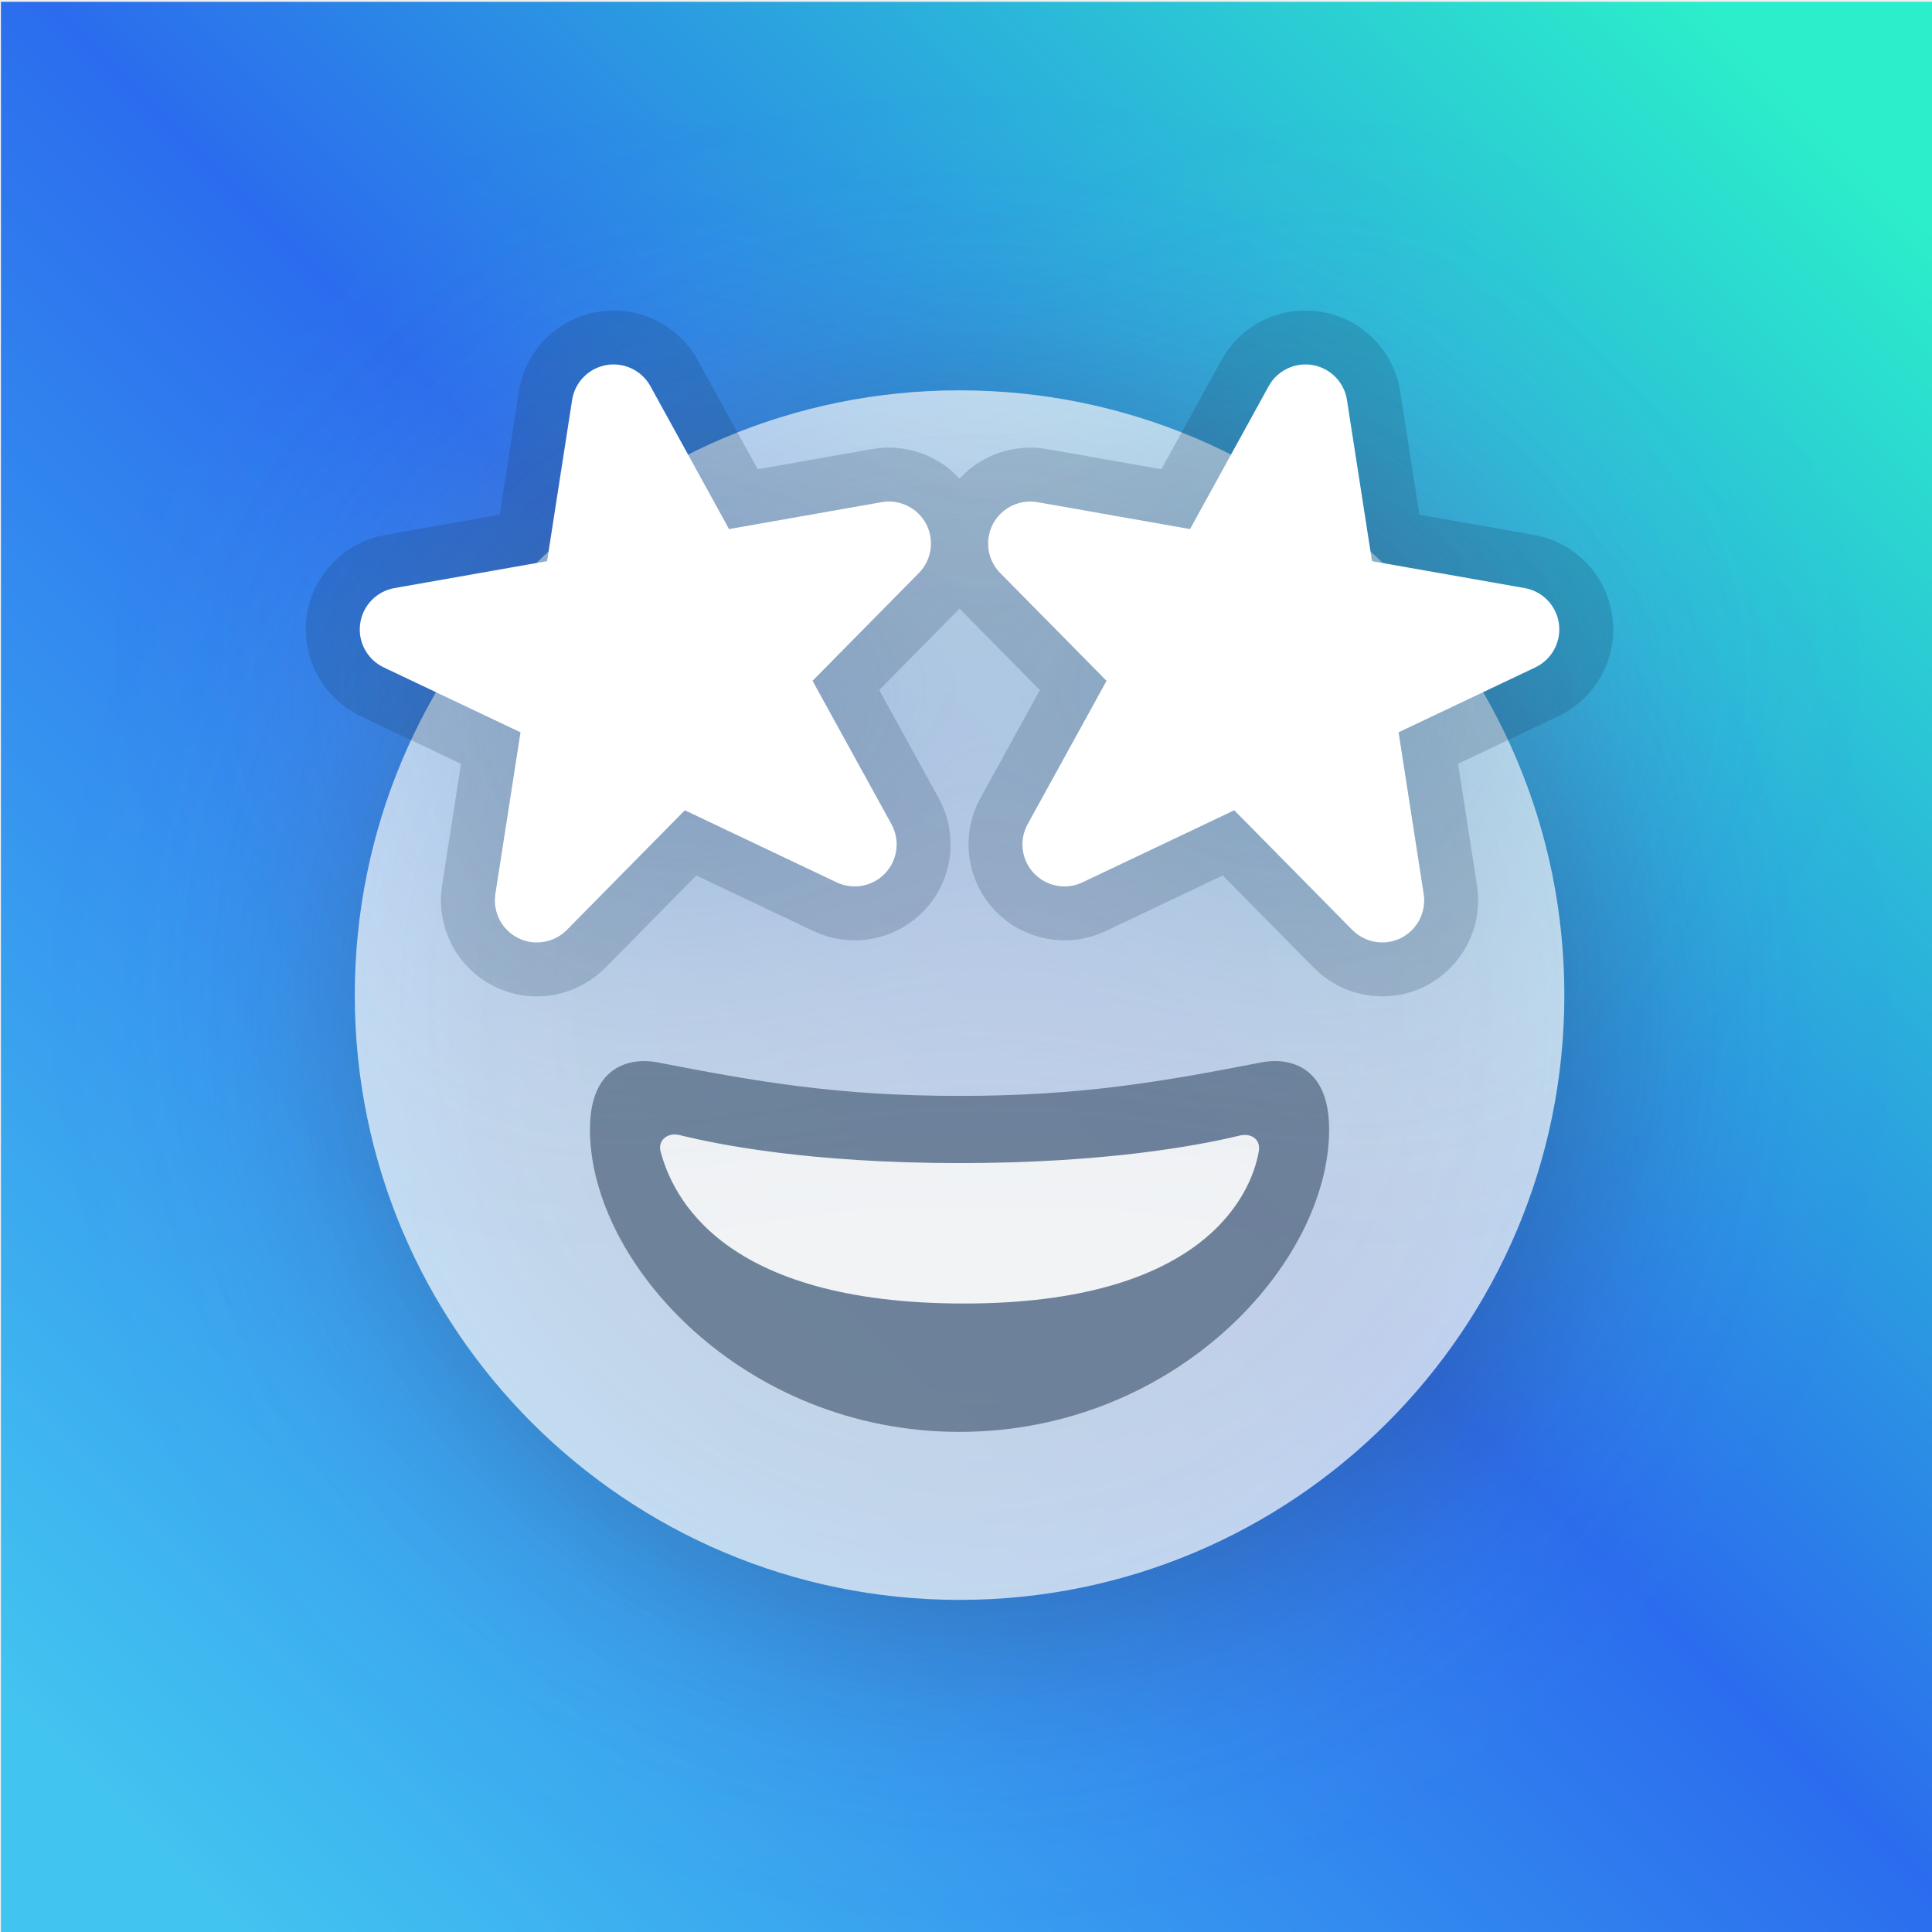
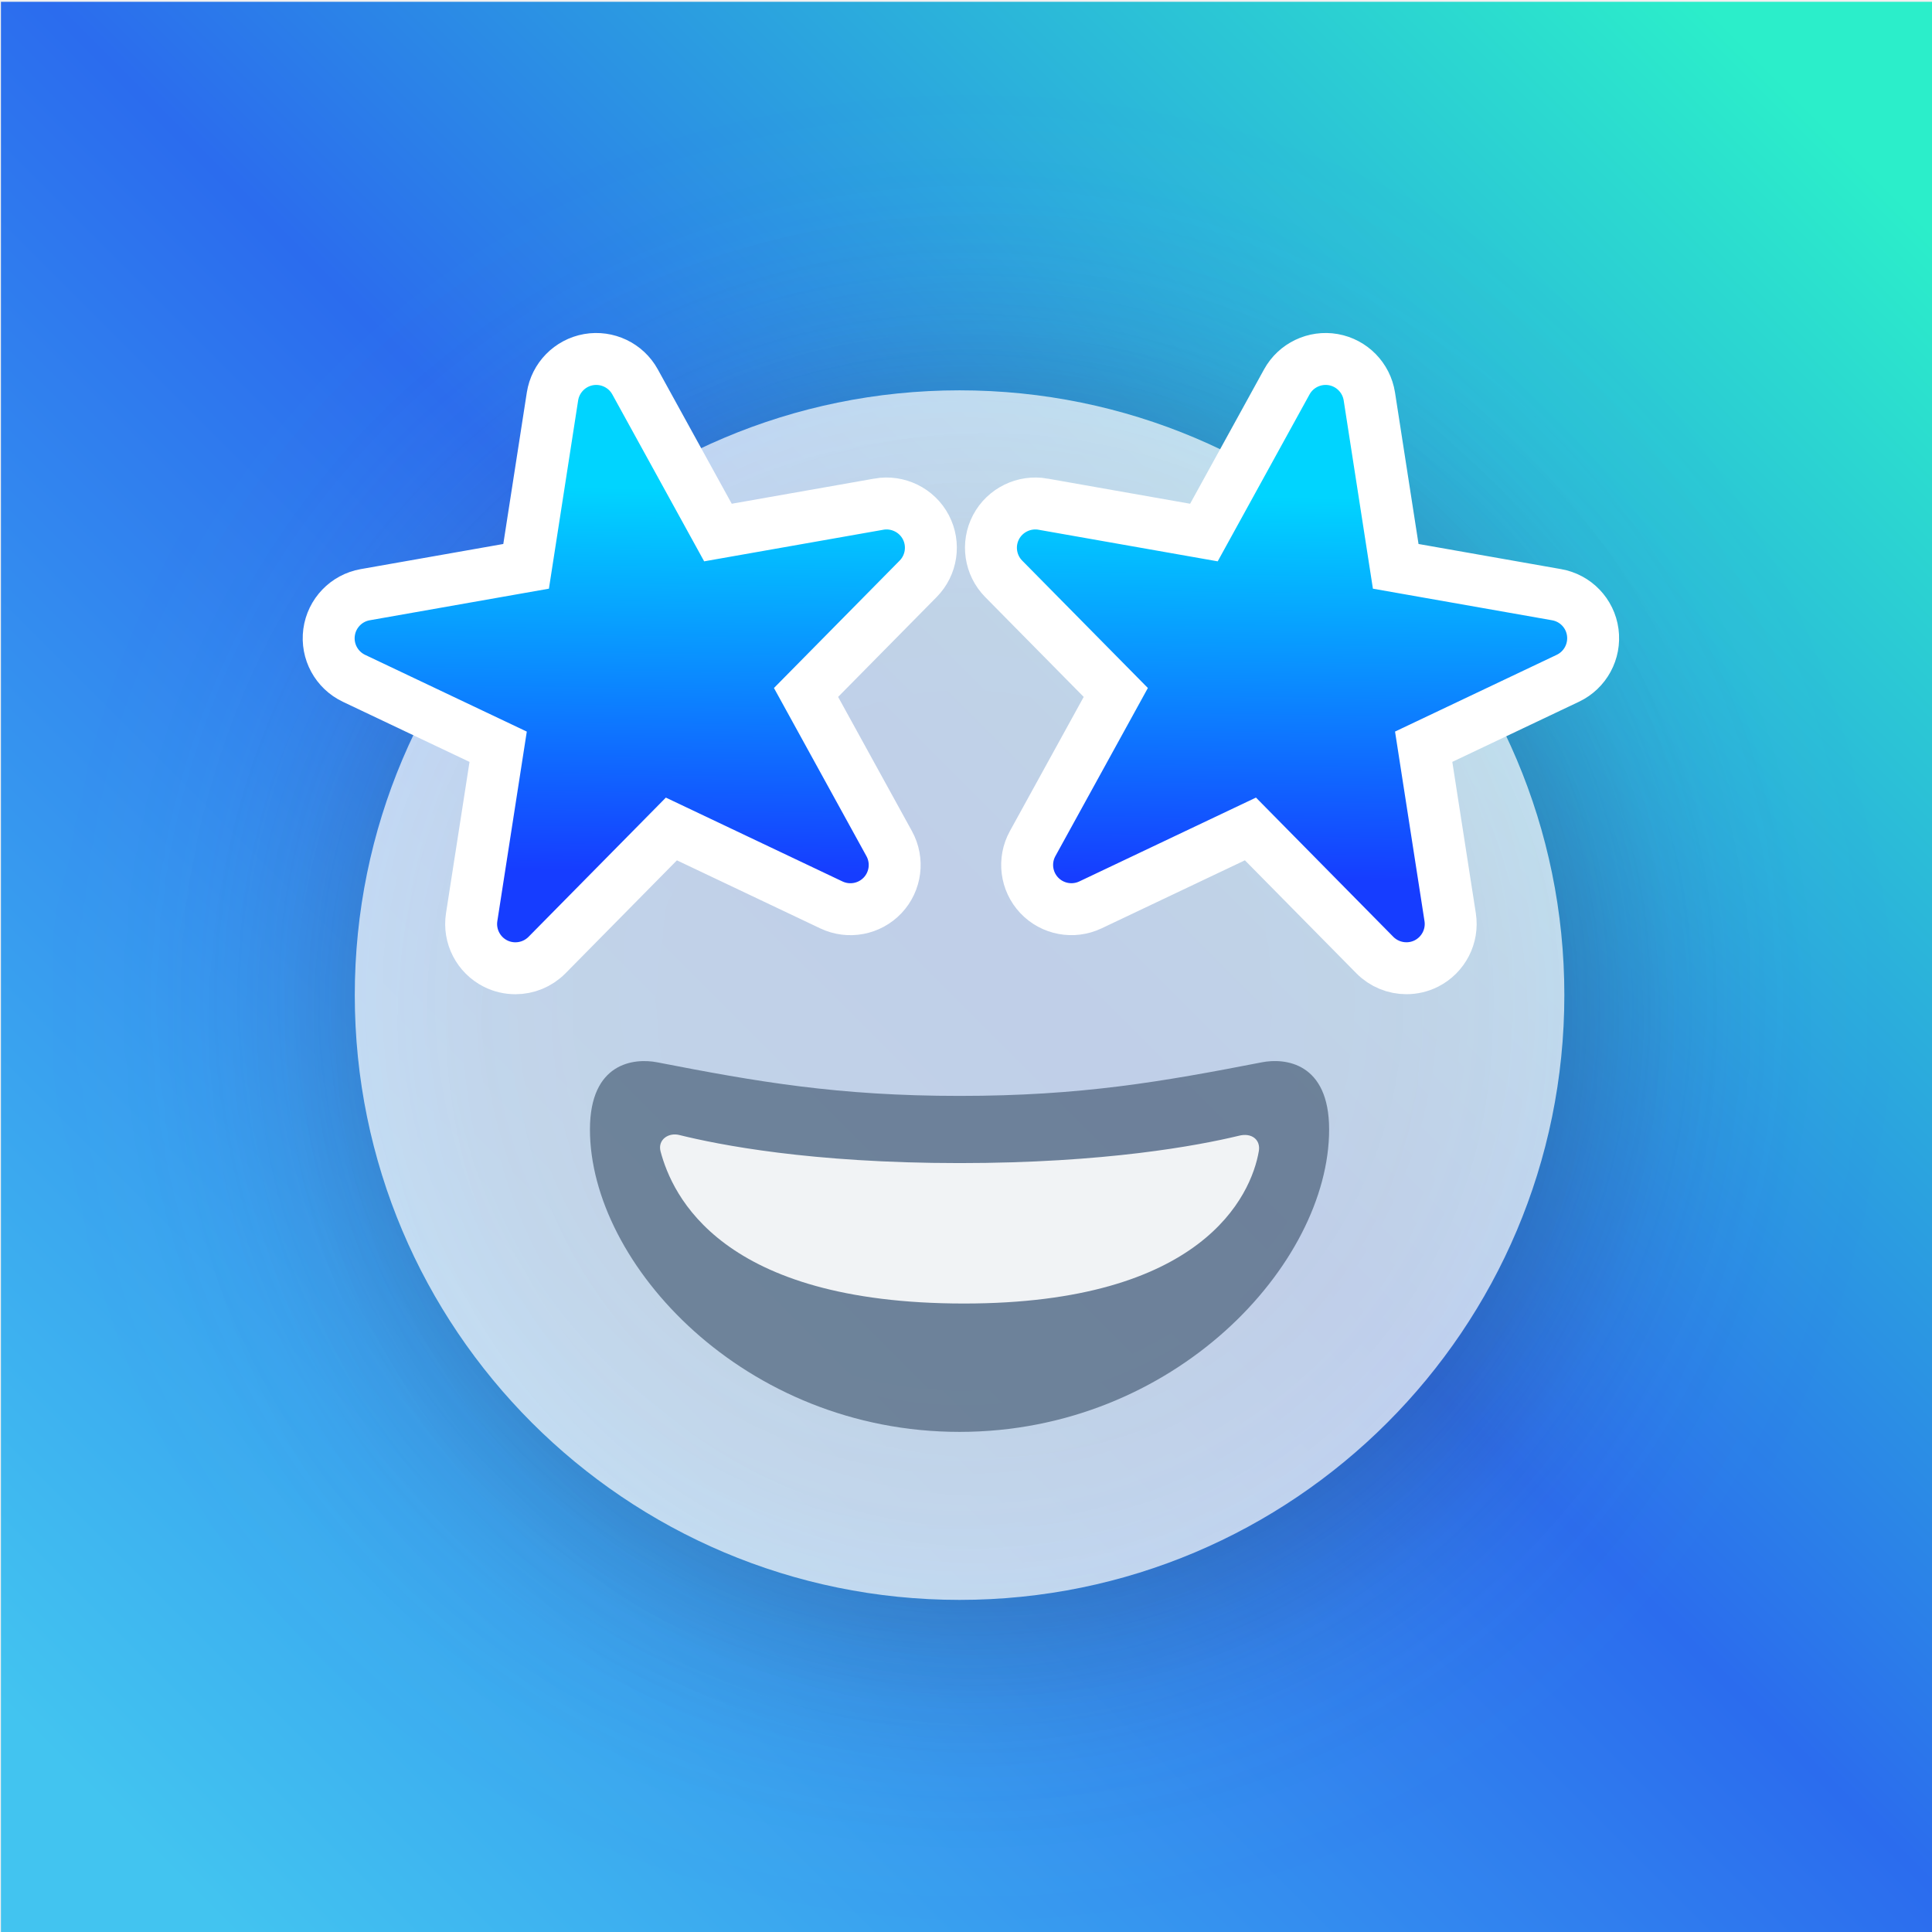
<svg xmlns="http://www.w3.org/2000/svg" xmlns:xlink="http://www.w3.org/1999/xlink" width="250" height="250" viewBox="0 0 66.146 66.146" version="1.1" id="svg5" xml:space="preserve">
  <defs id="defs2">
+     <linearGradient id="linearGradient26">
+       <stop style="stop-color:#163dff;stop-opacity:1;" offset="0" id="stop24" />
+       <stop style="stop-color:#00d4ff;stop-opacity:1;" offset="0.832" id="stop25" />
+     </linearGradient>
    <linearGradient id="linearGradient43">
      <stop style="stop-color:#42c4f0;stop-opacity:1;" offset="0" id="stop41" />
      <stop style="stop-color:#2b6cee;stop-opacity:1;" offset="0.514" id="stop42" />
      <stop style="stop-color:#2beeca;stop-opacity:1;" offset="1" id="stop43" />
    </linearGradient>
    <style id="style6568">.cls-1{fill:none;}.cls-2{clip-path:url(#clip-path);}</style>
    <style id="style6568-5">.cls-1{fill:none;}.cls-2{clip-path:url(#clip-path);}</style>
    <style id="style6568-9">.cls-1{fill:none;}.cls-2{clip-path:url(#clip-path);}</style>
    <style id="style22571">.cls-1{fill:#84d0f7;}.cls-2{fill:#aa392d;}.cls-3{fill:#7c211a;}.cls-4{fill:#e59973;}.cls-5{fill:#2d2d2d;}.cls-6{opacity:0.2;}.cls-7{opacity:0.3;}</style>
    <style id="style23309">
      .cls-1 {
        fill: none;
      }
    </style>
    <style id="style6568-7">.cls-1{fill:none;}.cls-2{clip-path:url(#clip-path);}</style>
    <style id="style6568-5-5">.cls-1{fill:none;}.cls-2{clip-path:url(#clip-path);}</style>
    <style id="style6568-9-3">.cls-1{fill:none;}.cls-2{clip-path:url(#clip-path);}</style>
    <style id="style22571-5">.cls-1{fill:#84d0f7;}.cls-2{fill:#aa392d;}.cls-3{fill:#7c211a;}.cls-4{fill:#e59973;}.cls-5{fill:#2d2d2d;}.cls-6{opacity:0.2;}.cls-7{opacity:0.3;}</style>
    <style id="style23309-6">
      .cls-1 {
        fill: none;
      }
    </style>
    <style id="style1-9">
      .cls-1 {
        fill: none;
      }
    </style>
    <filter style="color-interpolation-filters:sRGB" id="filter99" x="-0.466" y="-0.466" width="1.955" height="1.955">
      <feFlood result="flood" in="SourceGraphic" flood-opacity="0.302" flood-color="rgb(0,0,0)" id="feFlood98" />
      <feGaussianBlur result="blur" in="SourceGraphic" stdDeviation="3.646" id="feGaussianBlur98" />
      <feOffset result="offset" in="blur" dx="1" dy="1" id="feOffset98" />
      <feComposite result="comp1" operator="in" in="flood" in2="offset" id="feComposite98" />
      <feComposite result="fbSourceGraphic" operator="over" in="SourceGraphic" in2="comp1" id="feComposite99" />
      <feColorMatrix result="fbSourceGraphicAlpha" in="fbSourceGraphic" values="0 0 0 -1 0 0 0 0 -1 0 0 0 0 -1 0 0 0 0 1 0" id="feColorMatrix134" />
      <feFlood id="feFlood134" result="flood" in="fbSourceGraphic" flood-opacity="0.404" flood-color="rgb(102,153,204)" />
      <feGaussianBlur id="feGaussianBlur134" result="blur" in="fbSourceGraphic" stdDeviation="5" />
      <feOffset id="feOffset134" result="offset" in="blur" dx="0" dy="0" />
      <feComposite id="feComposite135" result="comp1" operator="in" in="flood" in2="offset" />
      <feComposite id="feComposite136" result="comp2" operator="over" in="fbSourceGraphic" in2="comp1" />
    </filter>
-     <filter style="color-interpolation-filters:sRGB" id="filter134" x="-0.317" y="-0.658" width="1.657" height="2.363">
-       <feFlood result="flood" in="SourceGraphic" flood-opacity="0.404" flood-color="rgb(102,153,204)" id="feFlood133" />
-       <feGaussianBlur result="blur" in="SourceGraphic" stdDeviation="5" id="feGaussianBlur133" />
-       <feOffset result="offset" in="blur" dx="1" dy="1" id="feOffset133" />
-       <feComposite result="comp1" operator="in" in="flood" in2="offset" id="feComposite133" />
-       <feComposite result="comp2" operator="over" in="SourceGraphic" in2="comp1" id="feComposite134" />
-     </filter>
    <linearGradient xlink:href="#linearGradient43" id="linearGradient185" gradientUnits="userSpaceOnUse" gradientTransform="matrix(0.6451905,0,0,0.6451905,400.3255,347.9007)" x1="211.292" y1="762.624" x2="301.672" y2="672.244" />
+     <style id="style6568-3">.cls-1{fill:none;}.cls-2{clip-path:url(#clip-path);}</style>
+     <style id="style6568-5-7">.cls-1{fill:none;}.cls-2{clip-path:url(#clip-path);}</style>
+     <style id="style6568-9-5">.cls-1{fill:none;}.cls-2{clip-path:url(#clip-path);}</style>
+     <style id="style22571-9">.cls-1{fill:#84d0f7;}.cls-2{fill:#aa392d;}.cls-3{fill:#7c211a;}.cls-4{fill:#e59973;}.cls-5{fill:#2d2d2d;}.cls-6{opacity:0.2;}.cls-7{opacity:0.3;}</style>
+     <style id="style23309-2">
+       .cls-1 {
+         fill: none;
+       }
+     </style>
+     <style id="style6568-7-2">.cls-1{fill:none;}.cls-2{clip-path:url(#clip-path);}</style>
+     <style id="style6568-5-5-8">.cls-1{fill:none;}.cls-2{clip-path:url(#clip-path);}</style>
+     <style id="style6568-9-3-9">.cls-1{fill:none;}.cls-2{clip-path:url(#clip-path);}</style>
+     <style id="style22571-5-7">.cls-1{fill:#84d0f7;}.cls-2{fill:#aa392d;}.cls-3{fill:#7c211a;}.cls-4{fill:#e59973;}.cls-5{fill:#2d2d2d;}.cls-6{opacity:0.2;}.cls-7{opacity:0.3;}</style>
+     <style id="style23309-6-3">
+       .cls-1 {
+         fill: none;
+       }
+     </style>
+     <style id="style1-9-6">
+       .cls-1 {
+         fill: none;
+       }
+     </style>
+     <linearGradient xlink:href="#linearGradient26" id="linearGradient32" gradientUnits="userSpaceOnUse" x1="254.048" y1="658.19" x2="254.272" y2="642.436" gradientTransform="translate(310.0006,148.5285)" />
  </defs>
  <g id="layer1" transform="translate(-531.8086,-776.7535)">
    <rect style="fill:url(#linearGradient185);fill-opacity:1;stroke-width:4.147" id="rect177" width="66.146" height="66.146" x="531.841" y="776.815" rx="0" ry="0" />
    <g id="g1" transform="matrix(0.9308973,0,0,0.9308973,56.84832,52.94895)">
      <path fill="#ffcc4d" d="m 567.752,814.133 c 0,12.285 -9.959,22.243 -22.243,22.243 -12.285,0 -22.243,-9.959 -22.243,-22.243 0,-12.285 9.959,-22.243 22.243,-22.243 12.285,0 22.243,9.959 22.243,22.243" id="path177" style="fill:#ffffff;fill-opacity:0.697;stroke:#ffffff;stroke-width:0;stroke-miterlimit:4;stroke-dasharray:none;stroke-opacity:1;filter:url(#filter99)" />
      <path fill="#664500" d="m 545.508,817.84 c -4.477,0 -7.448,-0.521 -11.122,-1.236 -0.839,-0.162 -2.471,0 -2.471,2.471 0,4.943 5.678,11.122 13.593,11.122 7.914,0 13.593,-6.179 13.593,-11.122 0,-2.471 -1.632,-2.635 -2.471,-2.471 -3.674,0.714 -6.645,1.236 -11.122,1.236 z" id="path178" style="fill:#1a324d;fill-opacity:0.5;stroke:none;stroke-width:0;stroke-miterlimit:4;stroke-dasharray:none" />
      <path fill="#ffffff" d="m 535.213,819.281 c 1.422,0.351 4.8,1.03 10.295,1.03 5.356,0 8.777,-0.645 10.264,-1.003 0.483,-0.129 0.815,0.148 0.744,0.562 -0.285,1.657 -2.091,5.606 -10.842,5.606 -8.96,0 -10.732,-3.99 -11.161,-5.591 -0.116,-0.434 0.294,-0.713 0.7,-0.604 z" id="path179" style="fill:#ffffff;fill-opacity:0.9;stroke-width:0;stroke-miterlimit:4;stroke-dasharray:none" />
-       <path fill="#e95f28" d="m 542.644,796.003 -5.613,0.99 -2.892,-5.256 c -0.319,-0.58 -0.974,-0.89 -1.621,-0.776 -0.651,0.115 -1.158,0.631 -1.259,1.284 l -0.921,5.928 -5.613,0.99 c -0.661,0.116 -1.171,0.649 -1.262,1.315 -0.09,0.666 0.261,1.314 0.869,1.603 l 5.029,2.387 -0.924,5.946 c -0.103,0.662 0.234,1.315 0.832,1.618 0.221,0.111 0.458,0.164 0.695,0.164 0.404,0 0.803,-0.158 1.101,-0.46 l 4.34,-4.401 5.583,2.651 c 0.606,0.287 1.327,0.152 1.787,-0.336 0.46,-0.488 0.551,-1.216 0.229,-1.803 l -2.902,-5.274 3.911,-3.964 c 0.472,-0.478 0.58,-1.207 0.268,-1.803 -0.314,-0.596 -0.98,-0.918 -1.637,-0.803 z m 5.729,0 5.613,0.99 2.892,-5.256 c 0.319,-0.58 0.974,-0.89 1.621,-0.776 0.65,0.115 1.157,0.631 1.258,1.284 l 0.921,5.928 5.613,0.99 c 0.662,0.116 1.173,0.648 1.262,1.314 0.089,0.666 -0.261,1.314 -0.869,1.603 l -5.029,2.387 0.924,5.946 c 0.103,0.662 -0.234,1.315 -0.832,1.618 -0.221,0.111 -0.458,0.164 -0.694,0.164 -0.404,0 -0.803,-0.158 -1.101,-0.46 l -4.34,-4.4 -5.583,2.651 c -0.606,0.287 -1.327,0.152 -1.787,-0.336 -0.46,-0.488 -0.551,-1.216 -0.229,-1.803 l 2.902,-5.273 -3.911,-3.964 c -0.472,-0.478 -0.58,-1.207 -0.268,-1.803 0.315,-0.596 0.981,-0.918 1.639,-0.803 z" id="path180" style="fill:#ffffff;fill-opacity:1;stroke:#143352;stroke-width:3.969;stroke-linecap:butt;stroke-linejoin:round;stroke-miterlimit:4;stroke-dasharray:none;stroke-opacity:0.2;paint-order:stroke fill markers;filter:url(#filter134)" />
    </g>
+     <path fill="#e95f28" d="m 561.897,794.015 -5.508,0.971 -2.838,-5.158 c -0.313,-0.569 -0.956,-0.873 -1.591,-0.762 -0.639,0.113 -1.136,0.62 -1.236,1.26 l -0.903,5.817 -5.508,0.971 c -0.649,0.114 -1.15,0.637 -1.238,1.29 -0.088,0.654 0.256,1.289 0.853,1.573 l 4.936,2.343 -0.907,5.836 c -0.101,0.65 0.229,1.29 0.816,1.587 0.217,0.109 0.45,0.161 0.682,0.161 0.397,0 0.788,-0.155 1.081,-0.451 l 4.259,-4.318 5.479,2.601 c 0.594,0.281 1.302,0.149 1.754,-0.33 0.451,-0.479 0.541,-1.193 0.224,-1.769 l -2.847,-5.176 3.838,-3.89 c 0.463,-0.469 0.569,-1.185 0.263,-1.769 -0.308,-0.585 -0.962,-0.901 -1.607,-0.788 z m 5.622,0 5.508,0.971 2.838,-5.158 c 0.313,-0.569 0.956,-0.873 1.591,-0.762 0.638,0.113 1.135,0.62 1.235,1.26 l 0.903,5.817 5.508,0.971 c 0.65,0.114 1.151,0.635 1.238,1.289 0.087,0.654 -0.256,1.289 -0.853,1.573 l -4.936,2.343 0.907,5.836 c 0.101,0.65 -0.229,1.29 -0.816,1.587 -0.217,0.109 -0.45,0.161 -0.682,0.161 -0.397,0 -0.788,-0.155 -1.081,-0.451 l -4.259,-4.318 -5.479,2.601 c -0.594,0.281 -1.302,0.149 -1.754,-0.33 -0.451,-0.479 -0.541,-1.193 -0.224,-1.769 l 2.847,-5.175 -3.838,-3.89 c -0.463,-0.469 -0.569,-1.185 -0.263,-1.769 0.309,-0.585 0.963,-0.901 1.608,-0.788 z" id="path6-32" style="fill:url(#linearGradient32);fill-opacity:1;stroke:#ffffff;stroke-width:1.778;stroke-miterlimit:4;stroke-dasharray:none;stroke-opacity:1" />
  </g>
  <style type="text/css" id="style1941">
	.st0{fill:none;stroke:#000000;stroke-width:2;stroke-linecap:round;stroke-linejoin:round;stroke-miterlimit:10;}
</style>
  <style type="text/css" id="style1941-0">
	.st0{fill:none;stroke:#000000;stroke-width:2;stroke-linecap:round;stroke-linejoin:round;stroke-miterlimit:10;}
</style>
  <style type="text/css" id="style1941-7">
	.st0{fill:none;stroke:#000000;stroke-width:2;stroke-linecap:round;stroke-linejoin:round;stroke-miterlimit:10;}
</style>
  <style type="text/css" id="style22485">
	.st0{fill:none;stroke:#6C3DB7;stroke-width:4;stroke-linecap:round;stroke-linejoin:round;stroke-miterlimit:10;}
	.st1{fill:none;stroke:#1F992A;stroke-width:4;stroke-linecap:round;stroke-linejoin:round;stroke-miterlimit:10;}
	.st2{fill:none;stroke:#6A83BA;stroke-width:4;stroke-linecap:round;stroke-linejoin:round;stroke-miterlimit:10;}
	.st3{fill:#8A8AFF;stroke:#8A8AFF;stroke-width:2;stroke-linecap:round;stroke-linejoin:round;stroke-miterlimit:10;}
	.st4{fill:#6C3DB7;stroke:#6C3DB7;stroke-width:2;stroke-linecap:round;stroke-linejoin:round;stroke-miterlimit:10;}
	.st5{fill:#A576FF;stroke:#A576FF;stroke-width:2;stroke-linecap:round;stroke-linejoin:round;stroke-miterlimit:10;}
	.st6{fill:#F2BB41;stroke:#F2BB41;stroke-width:2;stroke-linecap:round;stroke-linejoin:round;stroke-miterlimit:10;}
	.st7{fill:#E08838;stroke:#E08838;stroke-width:2;stroke-linecap:round;stroke-linejoin:round;stroke-miterlimit:10;}
	.st8{fill:#1F992A;stroke:#1F992A;stroke-width:2;stroke-linecap:round;stroke-linejoin:round;stroke-miterlimit:10;}
	.st9{fill:#5EC11E;stroke:#5EC11E;stroke-width:2;stroke-linecap:round;stroke-linejoin:round;stroke-miterlimit:10;}
	.st10{fill:#E3FAFF;stroke:#E3FAFF;stroke-width:2;stroke-linecap:round;stroke-linejoin:round;stroke-miterlimit:10;}
	.st11{fill:#FF5093;stroke:#FF5093;stroke-width:2;stroke-linecap:round;stroke-linejoin:round;stroke-miterlimit:10;}
	.st12{fill:#B7257F;stroke:#B7257F;stroke-width:2;stroke-linecap:round;stroke-linejoin:round;stroke-miterlimit:10;}
	.st13{fill:#5189E5;stroke:#5189E5;stroke-width:2;stroke-linecap:round;stroke-linejoin:round;stroke-miterlimit:10;}
	.st14{fill:#6EBAFF;stroke:#6EBAFF;stroke-width:2;stroke-linecap:round;stroke-linejoin:round;stroke-miterlimit:10;}
	.st15{fill:#EDD977;stroke:#EDD977;stroke-width:2;stroke-linecap:round;stroke-linejoin:round;stroke-miterlimit:10;}
	.st16{fill:#8C43FF;stroke:#8C43FF;stroke-width:2;stroke-linecap:round;stroke-linejoin:round;stroke-miterlimit:10;}
	.st17{fill:#5252BA;stroke:#5252BA;stroke-width:2;stroke-linecap:round;stroke-linejoin:round;stroke-miterlimit:10;}
	.st18{fill:none;stroke:#E3FAFF;stroke-width:4;stroke-linecap:round;stroke-linejoin:round;stroke-miterlimit:10;}
	.st19{fill:#354C75;stroke:#354C75;stroke-width:2;stroke-linecap:round;stroke-linejoin:round;stroke-miterlimit:10;}
</style>
  <style type="text/css" id="style23106">
	.st0{fill:none;stroke:#000000;stroke-width:2;stroke-linecap:round;stroke-linejoin:round;stroke-miterlimit:10;}
	.st1{fill:none;stroke:#000000;stroke-width:2;stroke-linejoin:round;stroke-miterlimit:10;}
</style>
  <style type="text/css" id="style1941-1">
	.st0{fill:none;stroke:#000000;stroke-width:2;stroke-linecap:round;stroke-linejoin:round;stroke-miterlimit:10;}
</style>
  <style type="text/css" id="style1941-0-8">
	.st0{fill:none;stroke:#000000;stroke-width:2;stroke-linecap:round;stroke-linejoin:round;stroke-miterlimit:10;}
</style>
  <style type="text/css" id="style1941-7-7">
	.st0{fill:none;stroke:#000000;stroke-width:2;stroke-linecap:round;stroke-linejoin:round;stroke-miterlimit:10;}
</style>
  <style type="text/css" id="style22485-9">
	.st0{fill:none;stroke:#6C3DB7;stroke-width:4;stroke-linecap:round;stroke-linejoin:round;stroke-miterlimit:10;}
	.st1{fill:none;stroke:#1F992A;stroke-width:4;stroke-linecap:round;stroke-linejoin:round;stroke-miterlimit:10;}
	.st2{fill:none;stroke:#6A83BA;stroke-width:4;stroke-linecap:round;stroke-linejoin:round;stroke-miterlimit:10;}
	.st3{fill:#8A8AFF;stroke:#8A8AFF;stroke-width:2;stroke-linecap:round;stroke-linejoin:round;stroke-miterlimit:10;}
	.st4{fill:#6C3DB7;stroke:#6C3DB7;stroke-width:2;stroke-linecap:round;stroke-linejoin:round;stroke-miterlimit:10;}
	.st5{fill:#A576FF;stroke:#A576FF;stroke-width:2;stroke-linecap:round;stroke-linejoin:round;stroke-miterlimit:10;}
	.st6{fill:#F2BB41;stroke:#F2BB41;stroke-width:2;stroke-linecap:round;stroke-linejoin:round;stroke-miterlimit:10;}
	.st7{fill:#E08838;stroke:#E08838;stroke-width:2;stroke-linecap:round;stroke-linejoin:round;stroke-miterlimit:10;}
	.st8{fill:#1F992A;stroke:#1F992A;stroke-width:2;stroke-linecap:round;stroke-linejoin:round;stroke-miterlimit:10;}
	.st9{fill:#5EC11E;stroke:#5EC11E;stroke-width:2;stroke-linecap:round;stroke-linejoin:round;stroke-miterlimit:10;}
	.st10{fill:#E3FAFF;stroke:#E3FAFF;stroke-width:2;stroke-linecap:round;stroke-linejoin:round;stroke-miterlimit:10;}
	.st11{fill:#FF5093;stroke:#FF5093;stroke-width:2;stroke-linecap:round;stroke-linejoin:round;stroke-miterlimit:10;}
	.st12{fill:#B7257F;stroke:#B7257F;stroke-width:2;stroke-linecap:round;stroke-linejoin:round;stroke-miterlimit:10;}
	.st13{fill:#5189E5;stroke:#5189E5;stroke-width:2;stroke-linecap:round;stroke-linejoin:round;stroke-miterlimit:10;}
	.st14{fill:#6EBAFF;stroke:#6EBAFF;stroke-width:2;stroke-linecap:round;stroke-linejoin:round;stroke-miterlimit:10;}
	.st15{fill:#EDD977;stroke:#EDD977;stroke-width:2;stroke-linecap:round;stroke-linejoin:round;stroke-miterlimit:10;}
	.st16{fill:#8C43FF;stroke:#8C43FF;stroke-width:2;stroke-linecap:round;stroke-linejoin:round;stroke-miterlimit:10;}
	.st17{fill:#5252BA;stroke:#5252BA;stroke-width:2;stroke-linecap:round;stroke-linejoin:round;stroke-miterlimit:10;}
	.st18{fill:none;stroke:#E3FAFF;stroke-width:4;stroke-linecap:round;stroke-linejoin:round;stroke-miterlimit:10;}
	.st19{fill:#354C75;stroke:#354C75;stroke-width:2;stroke-linecap:round;stroke-linejoin:round;stroke-miterlimit:10;}
</style>
  <style type="text/css" id="style23106-2">
	.st0{fill:none;stroke:#000000;stroke-width:2;stroke-linecap:round;stroke-linejoin:round;stroke-miterlimit:10;}
	.st1{fill:none;stroke:#000000;stroke-width:2;stroke-linejoin:round;stroke-miterlimit:10;}
</style>
  <style type="text/css" id="style4736">

	.st0{fill:#D1D1D1;}
	.st1{fill:#454545;}

</style>
  <style type="text/css" id="style1">
	.st0{fill:none;stroke:#000000;stroke-width:2;stroke-linecap:round;stroke-linejoin:round;stroke-miterlimit:10;}
</style>
  <style type="text/css" id="style1-4">
	.linesandangles_een{fill:#111918;}
</style>
  <style type="text/css" id="style1-2">
	.st0{fill:#000000;}
</style>
  <style type="text/css" id="style1-5">
	.st0{fill:#000000;}
</style>
  <style type="text/css" id="style1-1">
	.st0{fill:#000000;}
</style>
+   <style type="text/css" id="style1941-4">
+ 	.st0{fill:none;stroke:#000000;stroke-width:2;stroke-linecap:round;stroke-linejoin:round;stroke-miterlimit:10;}
+ </style>
+   <style type="text/css" id="style1941-0-5">
+ 	.st0{fill:none;stroke:#000000;stroke-width:2;stroke-linecap:round;stroke-linejoin:round;stroke-miterlimit:10;}
+ </style>
+   <style type="text/css" id="style1941-7-0">
+ 	.st0{fill:none;stroke:#000000;stroke-width:2;stroke-linecap:round;stroke-linejoin:round;stroke-miterlimit:10;}
+ </style>
+   <style type="text/css" id="style22485-3">
+ 	.st0{fill:none;stroke:#6C3DB7;stroke-width:4;stroke-linecap:round;stroke-linejoin:round;stroke-miterlimit:10;}
+ 	.st1{fill:none;stroke:#1F992A;stroke-width:4;stroke-linecap:round;stroke-linejoin:round;stroke-miterlimit:10;}
+ 	.st2{fill:none;stroke:#6A83BA;stroke-width:4;stroke-linecap:round;stroke-linejoin:round;stroke-miterlimit:10;}
+ 	.st3{fill:#8A8AFF;stroke:#8A8AFF;stroke-width:2;stroke-linecap:round;stroke-linejoin:round;stroke-miterlimit:10;}
+ 	.st4{fill:#6C3DB7;stroke:#6C3DB7;stroke-width:2;stroke-linecap:round;stroke-linejoin:round;stroke-miterlimit:10;}
+ 	.st5{fill:#A576FF;stroke:#A576FF;stroke-width:2;stroke-linecap:round;stroke-linejoin:round;stroke-miterlimit:10;}
+ 	.st6{fill:#F2BB41;stroke:#F2BB41;stroke-width:2;stroke-linecap:round;stroke-linejoin:round;stroke-miterlimit:10;}
+ 	.st7{fill:#E08838;stroke:#E08838;stroke-width:2;stroke-linecap:round;stroke-linejoin:round;stroke-miterlimit:10;}
+ 	.st8{fill:#1F992A;stroke:#1F992A;stroke-width:2;stroke-linecap:round;stroke-linejoin:round;stroke-miterlimit:10;}
+ 	.st9{fill:#5EC11E;stroke:#5EC11E;stroke-width:2;stroke-linecap:round;stroke-linejoin:round;stroke-miterlimit:10;}
+ 	.st10{fill:#E3FAFF;stroke:#E3FAFF;stroke-width:2;stroke-linecap:round;stroke-linejoin:round;stroke-miterlimit:10;}
+ 	.st11{fill:#FF5093;stroke:#FF5093;stroke-width:2;stroke-linecap:round;stroke-linejoin:round;stroke-miterlimit:10;}
+ 	.st12{fill:#B7257F;stroke:#B7257F;stroke-width:2;stroke-linecap:round;stroke-linejoin:round;stroke-miterlimit:10;}
+ 	.st13{fill:#5189E5;stroke:#5189E5;stroke-width:2;stroke-linecap:round;stroke-linejoin:round;stroke-miterlimit:10;}
+ 	.st14{fill:#6EBAFF;stroke:#6EBAFF;stroke-width:2;stroke-linecap:round;stroke-linejoin:round;stroke-miterlimit:10;}
+ 	.st15{fill:#EDD977;stroke:#EDD977;stroke-width:2;stroke-linecap:round;stroke-linejoin:round;stroke-miterlimit:10;}
+ 	.st16{fill:#8C43FF;stroke:#8C43FF;stroke-width:2;stroke-linecap:round;stroke-linejoin:round;stroke-miterlimit:10;}
+ 	.st17{fill:#5252BA;stroke:#5252BA;stroke-width:2;stroke-linecap:round;stroke-linejoin:round;stroke-miterlimit:10;}
+ 	.st18{fill:none;stroke:#E3FAFF;stroke-width:4;stroke-linecap:round;stroke-linejoin:round;stroke-miterlimit:10;}
+ 	.st19{fill:#354C75;stroke:#354C75;stroke-width:2;stroke-linecap:round;stroke-linejoin:round;stroke-miterlimit:10;}
+ </style>
+   <style type="text/css" id="style23106-6">
+ 	.st0{fill:none;stroke:#000000;stroke-width:2;stroke-linecap:round;stroke-linejoin:round;stroke-miterlimit:10;}
+ 	.st1{fill:none;stroke:#000000;stroke-width:2;stroke-linejoin:round;stroke-miterlimit:10;}
+ </style>
+   <style type="text/css" id="style1941-1-1">
+ 	.st0{fill:none;stroke:#000000;stroke-width:2;stroke-linecap:round;stroke-linejoin:round;stroke-miterlimit:10;}
+ </style>
+   <style type="text/css" id="style1941-0-8-0">
+ 	.st0{fill:none;stroke:#000000;stroke-width:2;stroke-linecap:round;stroke-linejoin:round;stroke-miterlimit:10;}
+ </style>
+   <style type="text/css" id="style1941-7-7-6">
+ 	.st0{fill:none;stroke:#000000;stroke-width:2;stroke-linecap:round;stroke-linejoin:round;stroke-miterlimit:10;}
+ </style>
+   <style type="text/css" id="style22485-9-3">
+ 	.st0{fill:none;stroke:#6C3DB7;stroke-width:4;stroke-linecap:round;stroke-linejoin:round;stroke-miterlimit:10;}
+ 	.st1{fill:none;stroke:#1F992A;stroke-width:4;stroke-linecap:round;stroke-linejoin:round;stroke-miterlimit:10;}
+ 	.st2{fill:none;stroke:#6A83BA;stroke-width:4;stroke-linecap:round;stroke-linejoin:round;stroke-miterlimit:10;}
+ 	.st3{fill:#8A8AFF;stroke:#8A8AFF;stroke-width:2;stroke-linecap:round;stroke-linejoin:round;stroke-miterlimit:10;}
+ 	.st4{fill:#6C3DB7;stroke:#6C3DB7;stroke-width:2;stroke-linecap:round;stroke-linejoin:round;stroke-miterlimit:10;}
+ 	.st5{fill:#A576FF;stroke:#A576FF;stroke-width:2;stroke-linecap:round;stroke-linejoin:round;stroke-miterlimit:10;}
+ 	.st6{fill:#F2BB41;stroke:#F2BB41;stroke-width:2;stroke-linecap:round;stroke-linejoin:round;stroke-miterlimit:10;}
+ 	.st7{fill:#E08838;stroke:#E08838;stroke-width:2;stroke-linecap:round;stroke-linejoin:round;stroke-miterlimit:10;}
+ 	.st8{fill:#1F992A;stroke:#1F992A;stroke-width:2;stroke-linecap:round;stroke-linejoin:round;stroke-miterlimit:10;}
+ 	.st9{fill:#5EC11E;stroke:#5EC11E;stroke-width:2;stroke-linecap:round;stroke-linejoin:round;stroke-miterlimit:10;}
+ 	.st10{fill:#E3FAFF;stroke:#E3FAFF;stroke-width:2;stroke-linecap:round;stroke-linejoin:round;stroke-miterlimit:10;}
+ 	.st11{fill:#FF5093;stroke:#FF5093;stroke-width:2;stroke-linecap:round;stroke-linejoin:round;stroke-miterlimit:10;}
+ 	.st12{fill:#B7257F;stroke:#B7257F;stroke-width:2;stroke-linecap:round;stroke-linejoin:round;stroke-miterlimit:10;}
+ 	.st13{fill:#5189E5;stroke:#5189E5;stroke-width:2;stroke-linecap:round;stroke-linejoin:round;stroke-miterlimit:10;}
+ 	.st14{fill:#6EBAFF;stroke:#6EBAFF;stroke-width:2;stroke-linecap:round;stroke-linejoin:round;stroke-miterlimit:10;}
+ 	.st15{fill:#EDD977;stroke:#EDD977;stroke-width:2;stroke-linecap:round;stroke-linejoin:round;stroke-miterlimit:10;}
+ 	.st16{fill:#8C43FF;stroke:#8C43FF;stroke-width:2;stroke-linecap:round;stroke-linejoin:round;stroke-miterlimit:10;}
+ 	.st17{fill:#5252BA;stroke:#5252BA;stroke-width:2;stroke-linecap:round;stroke-linejoin:round;stroke-miterlimit:10;}
+ 	.st18{fill:none;stroke:#E3FAFF;stroke-width:4;stroke-linecap:round;stroke-linejoin:round;stroke-miterlimit:10;}
+ 	.st19{fill:#354C75;stroke:#354C75;stroke-width:2;stroke-linecap:round;stroke-linejoin:round;stroke-miterlimit:10;}
+ </style>
+   <style type="text/css" id="style23106-2-2">
+ 	.st0{fill:none;stroke:#000000;stroke-width:2;stroke-linecap:round;stroke-linejoin:round;stroke-miterlimit:10;}
+ 	.st1{fill:none;stroke:#000000;stroke-width:2;stroke-linejoin:round;stroke-miterlimit:10;}
+ </style>
+   <style type="text/css" id="style4736-0">
+ 
+ 	.st0{fill:#D1D1D1;}
+ 	.st1{fill:#454545;}
+ 
+ </style>
+   <style type="text/css" id="style1-6">
+ 	.st0{fill:none;stroke:#000000;stroke-width:2;stroke-linecap:round;stroke-linejoin:round;stroke-miterlimit:10;}
+ </style>
+   <style type="text/css" id="style1-4-1">
+ 	.linesandangles_een{fill:#111918;}
+ </style>
+   <style type="text/css" id="style1-2-5">
+ 	.st0{fill:#000000;}
+ </style>
+   <style type="text/css" id="style1-5-5">
+ 	.st0{fill:#000000;}
+ </style>
+   <style type="text/css" id="style1-1-4">
+ 	.st0{fill:#000000;}
+ </style>
</svg>
